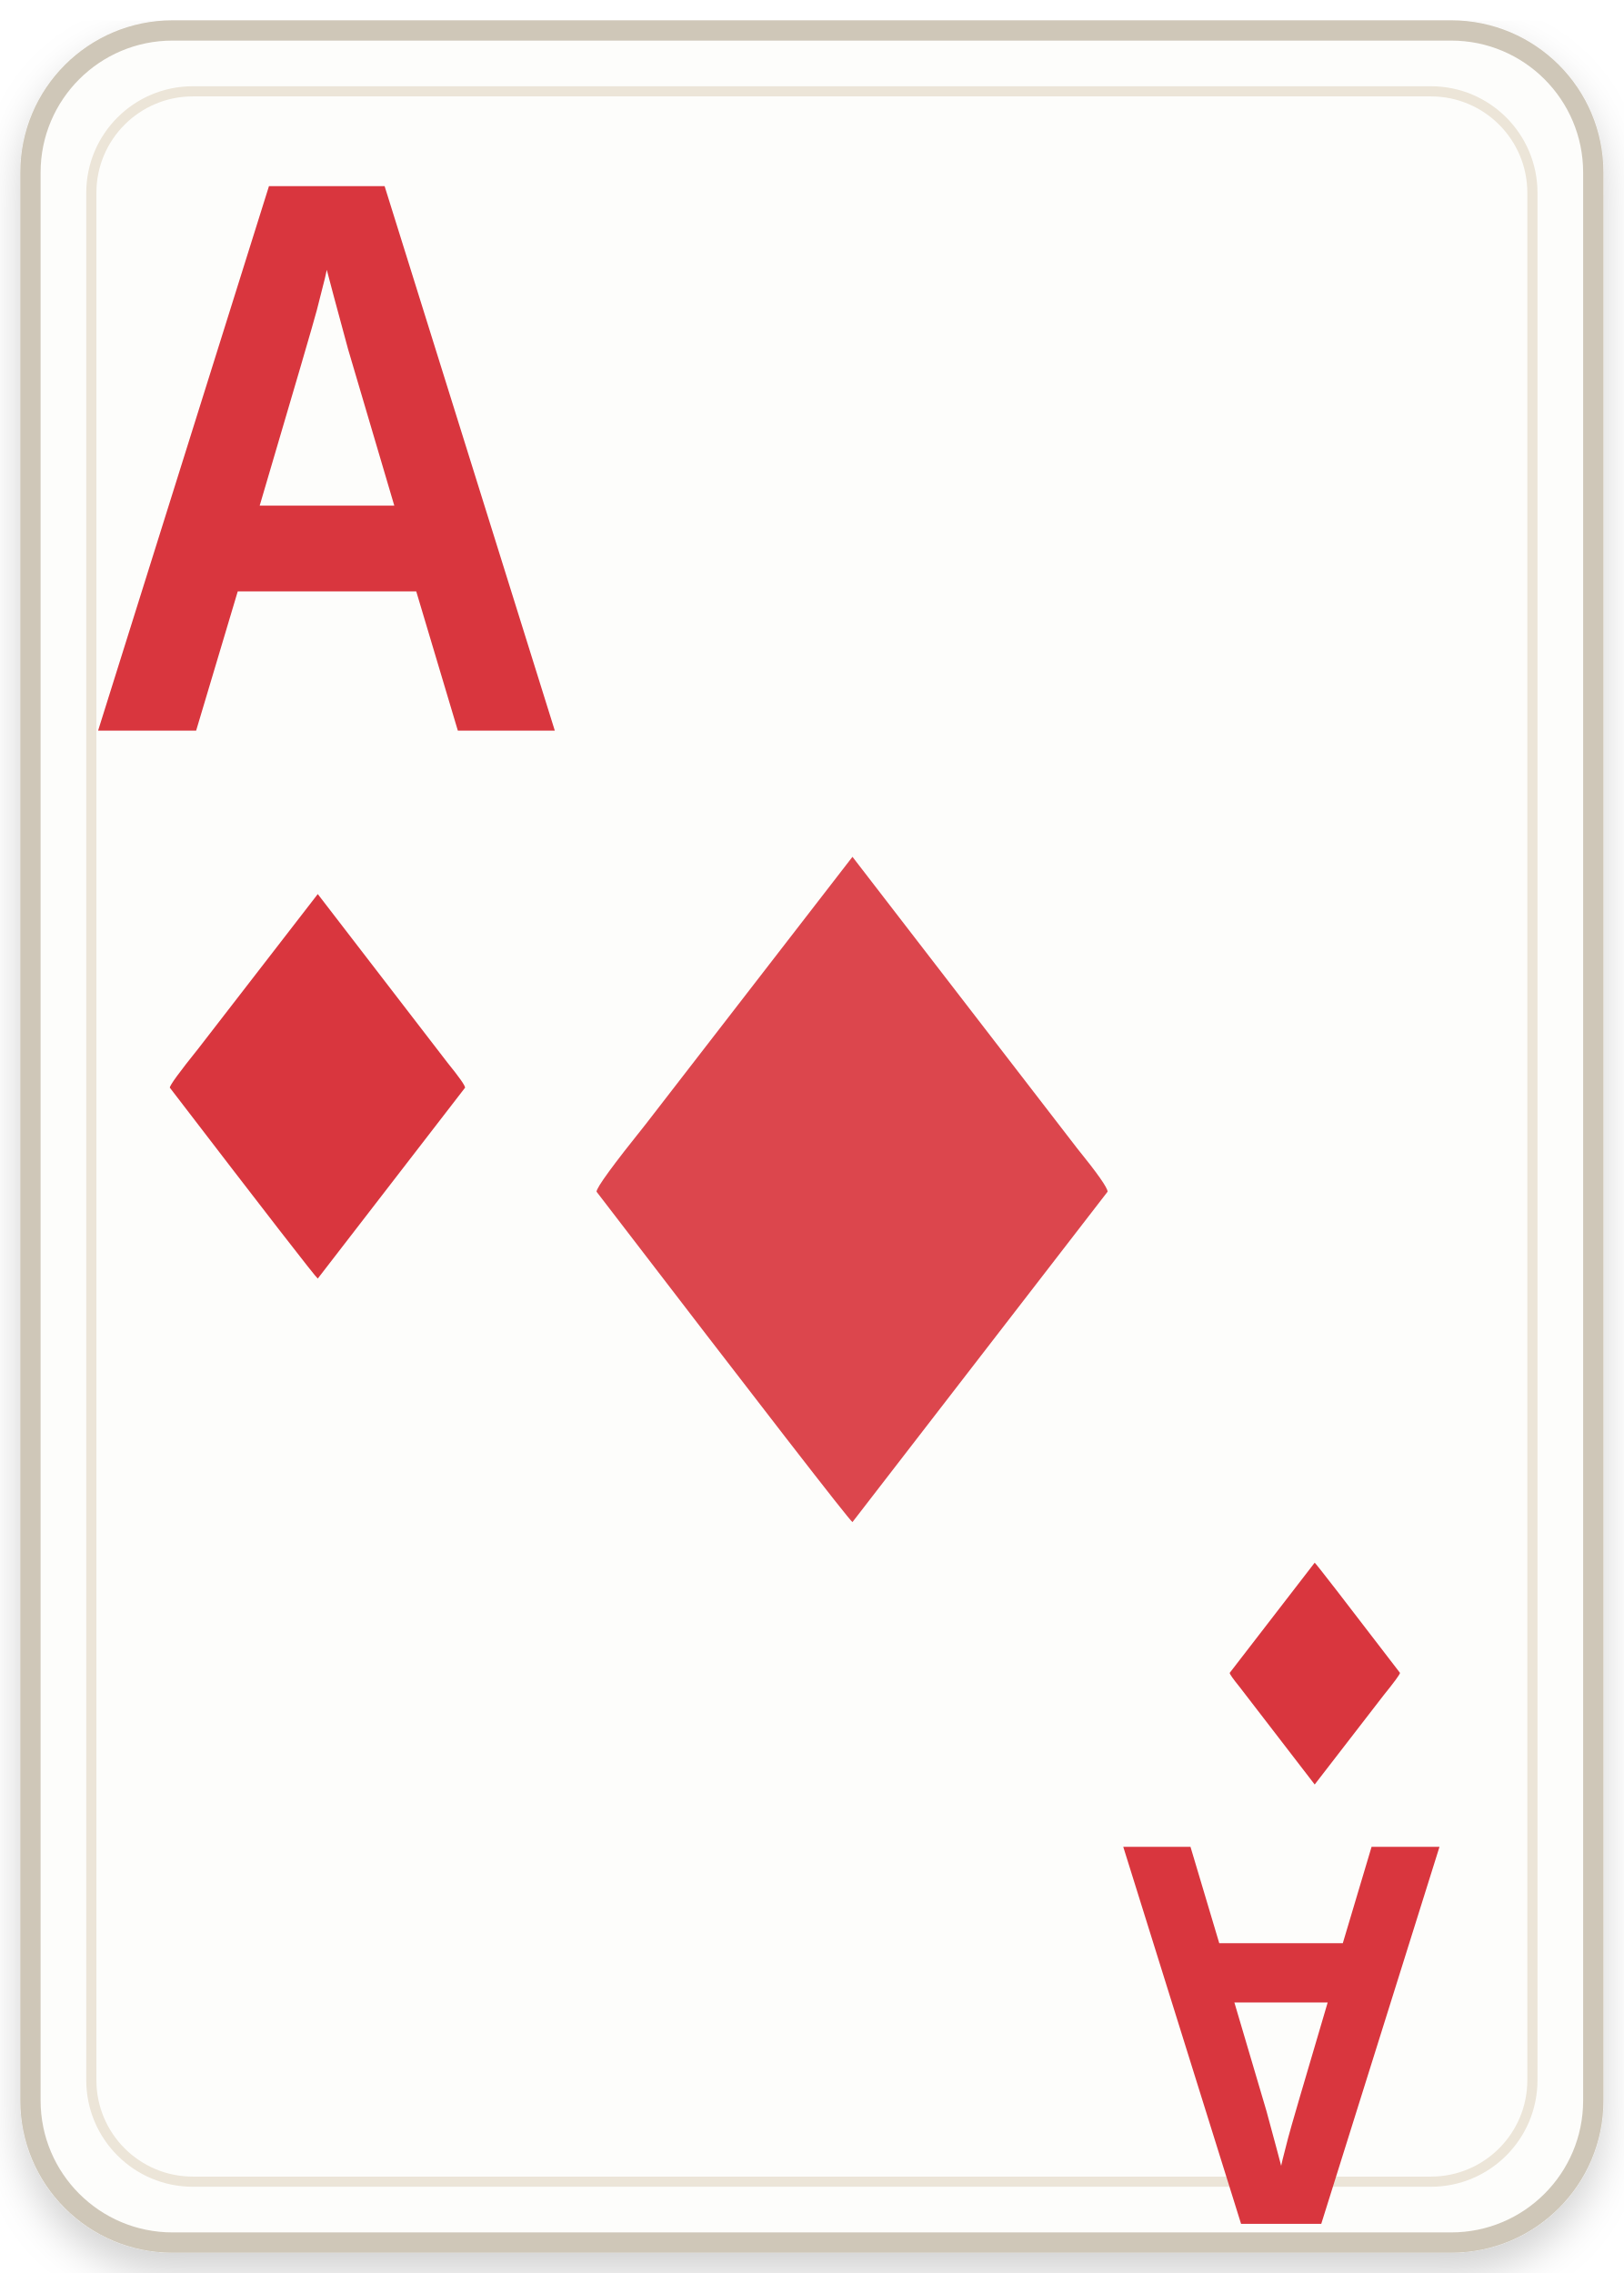
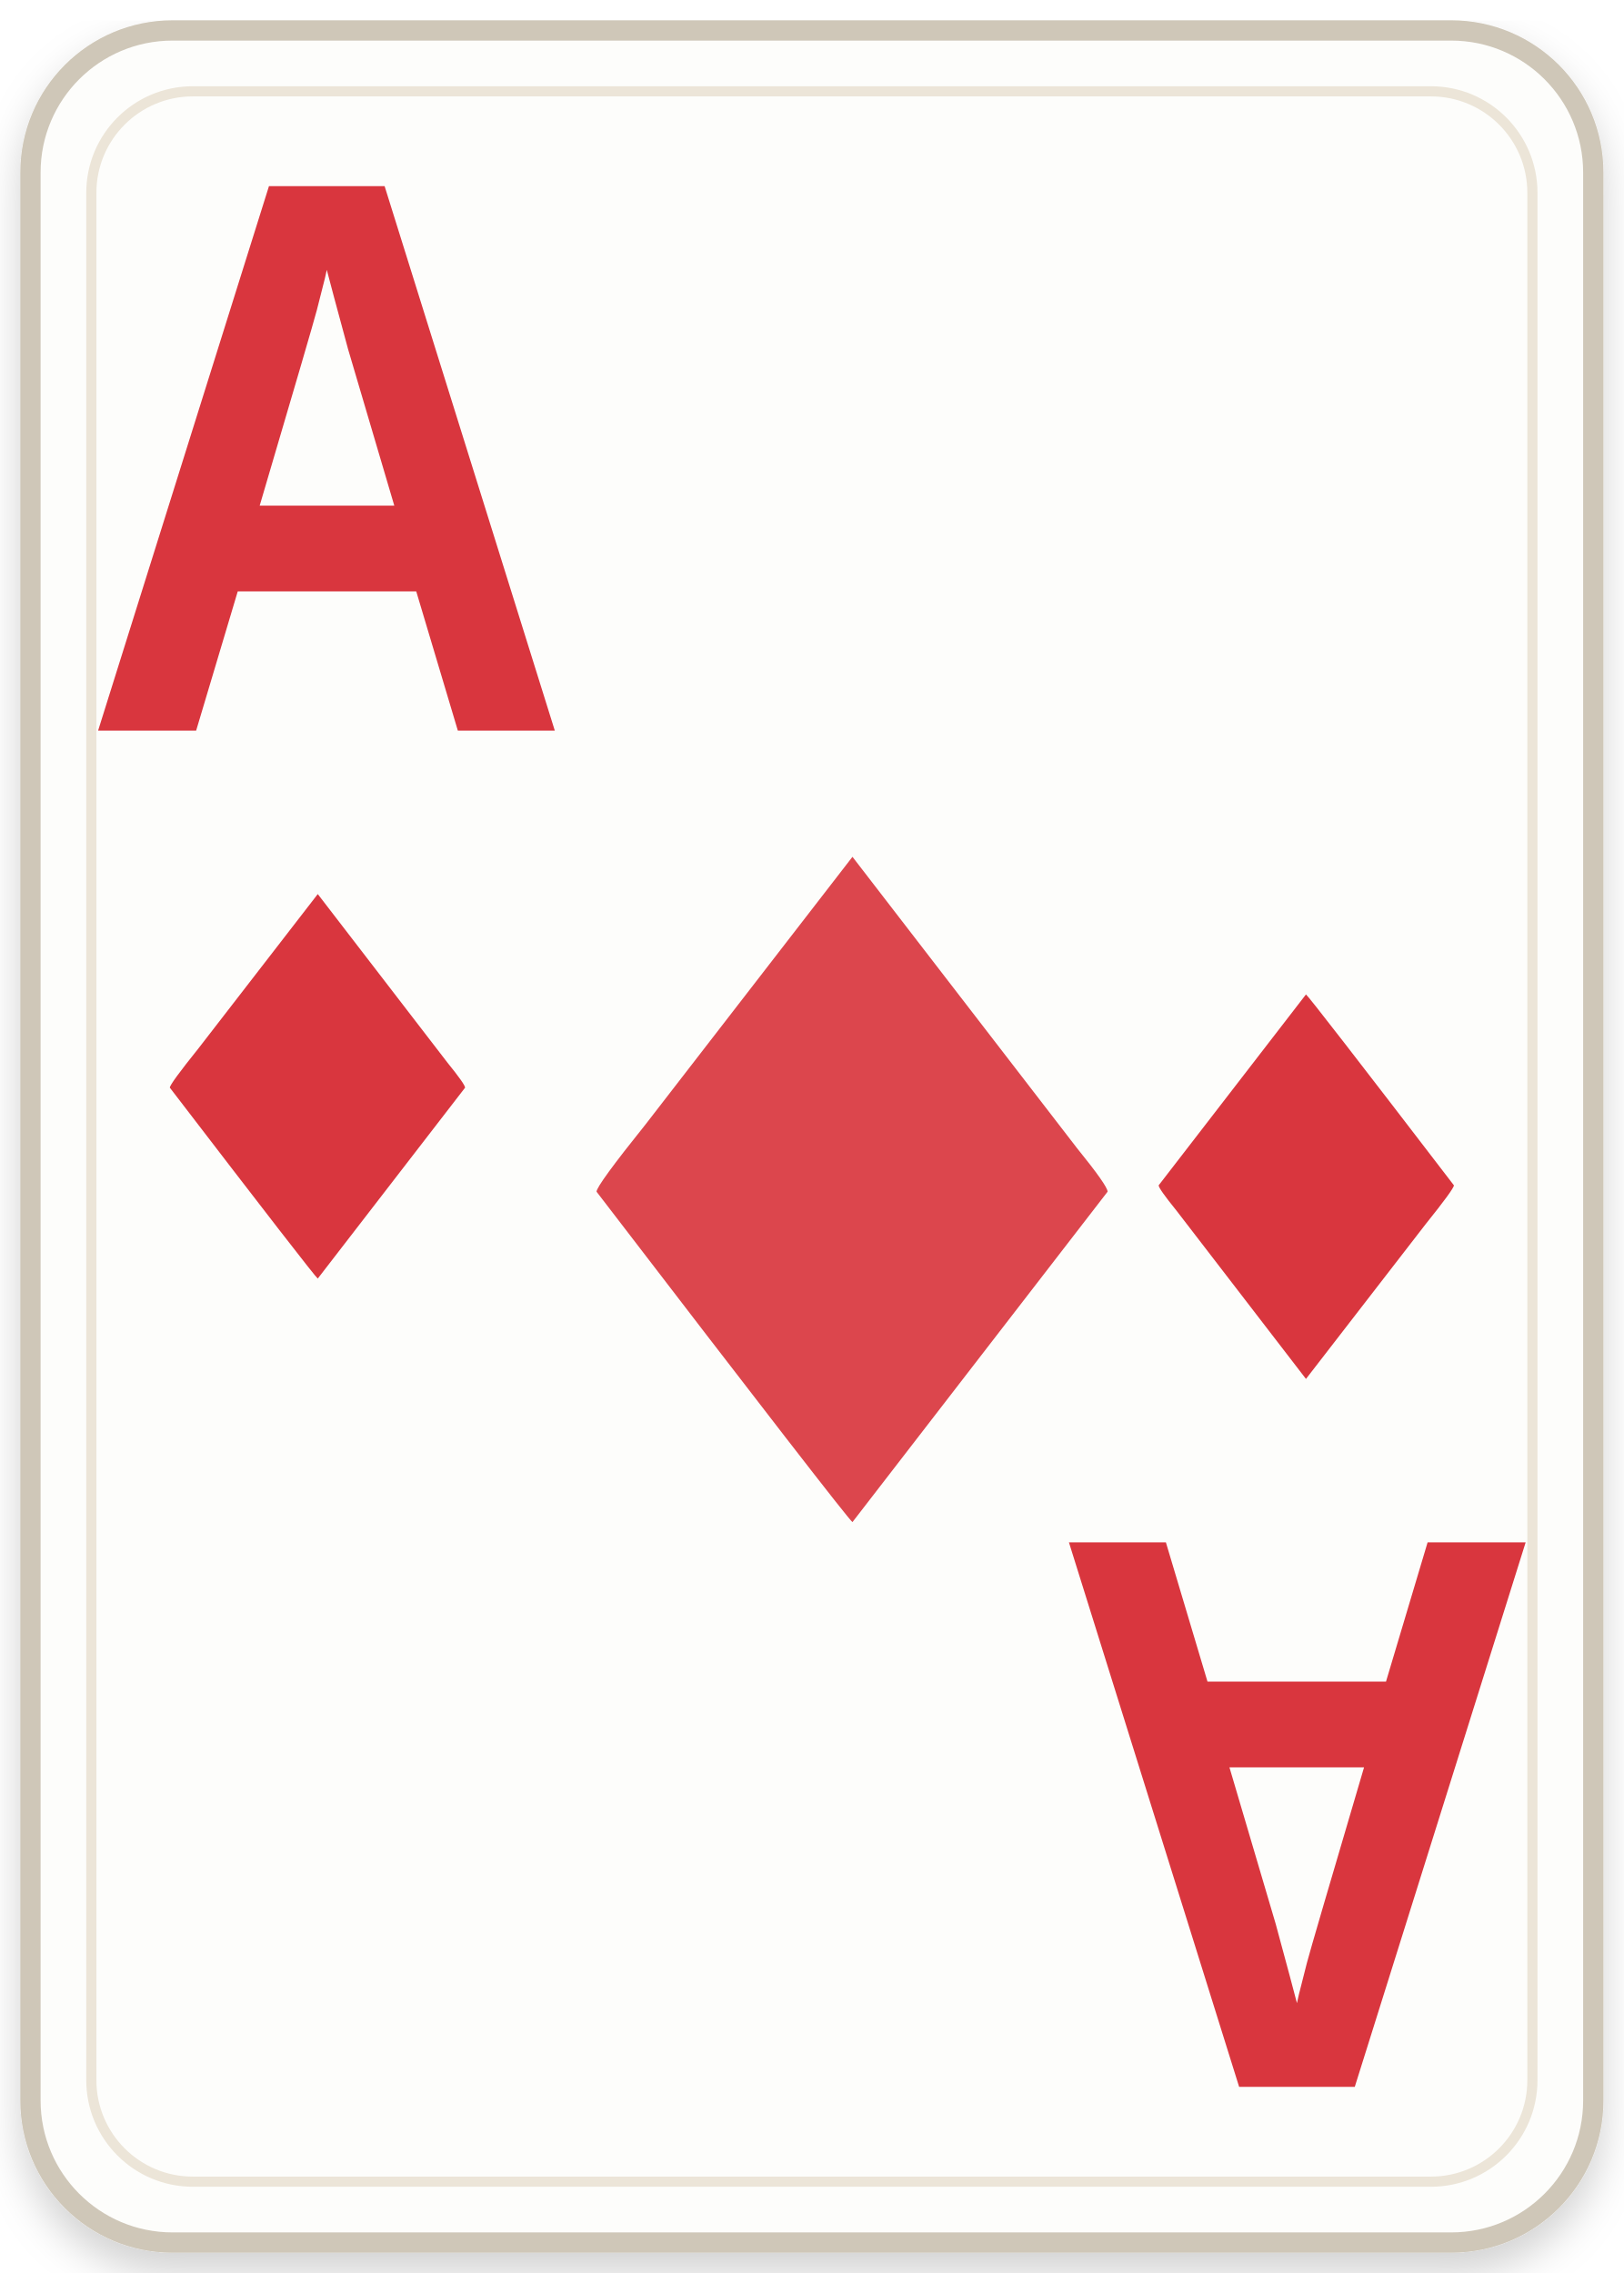
<svg xmlns="http://www.w3.org/2000/svg" viewBox="0 0 160 224" width="160" height="224">
  <defs>
    <filter id="s" x="-10%" y="-10%" width="120%" height="120%">
      <feDropShadow dx="0" dy="2" stdDeviation="2" flood-opacity=".18" />
    </filter>
  </defs>
  <rect x="3" y="3" width="154" height="218" rx="14" fill="#fdfdfb" stroke="#cfc7b8" stroke-width="2" filter="url(#s)" />
  <rect x="9" y="9" width="142" height="206" rx="10" fill="none" stroke="#ece5d8" />
  <g transform="translate(8 0) scale(0.86 1)">
    <text x="0" y="72" font-family="Arial, Helvetica, sans-serif" font-size="78" font-weight="800" fill="#d9363e">A</text>
  </g>
  <text x="8" y="126" font-family="Georgia, serif" font-size="52" fill="#d9363e">♦</text>
  <text x="84" y="150" text-anchor="middle" font-family="Georgia, serif" font-size="90" fill="#d9363e" opacity=".92">♦</text>
  <g transform="rotate(180 80 112)">
-     <g transform="translate(17 0) scale(0.86 1)">
-       <text x="0" y="42" font-family="Arial, Helvetica, sans-serif" font-size="54" font-weight="800" fill="#d9363e">A</text>
+     <g transform="translate(8 0) scale(0.86 1)">
+       <text x="0" y="72" font-family="Arial, Helvetica, sans-serif" font-size="78" font-weight="800" fill="#d9363e">A</text>
    </g>
-     <text x="17" y="70" font-family="Georgia, serif" font-size="30" fill="#d9363e">♦</text>
+     <text x="8" y="126" font-family="Georgia, serif" font-size="52" fill="#d9363e">♦</text>
  </g>
</svg>
